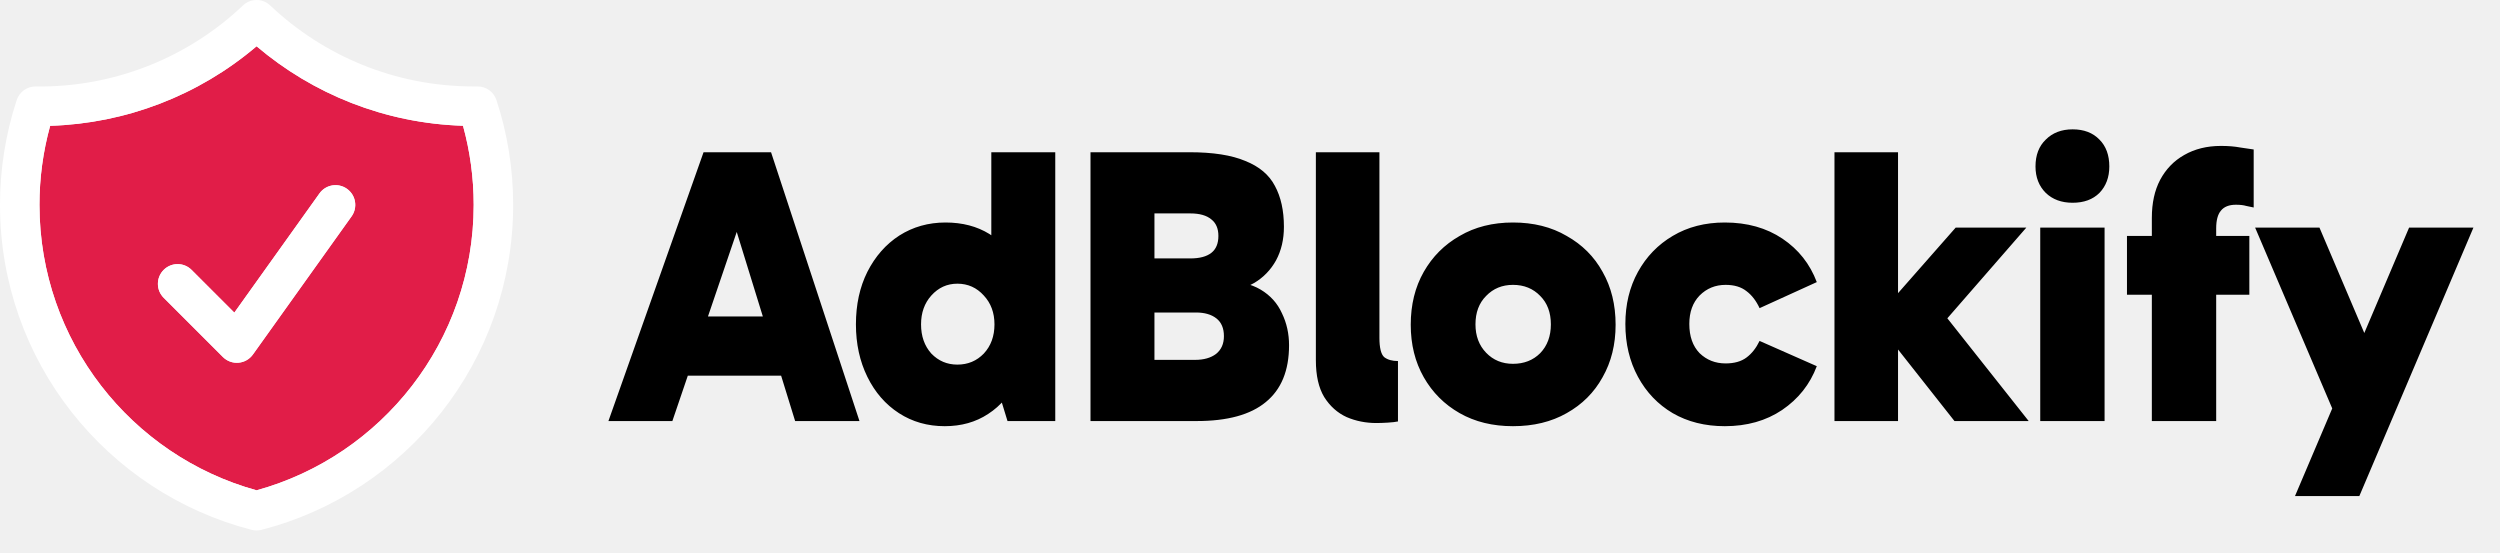
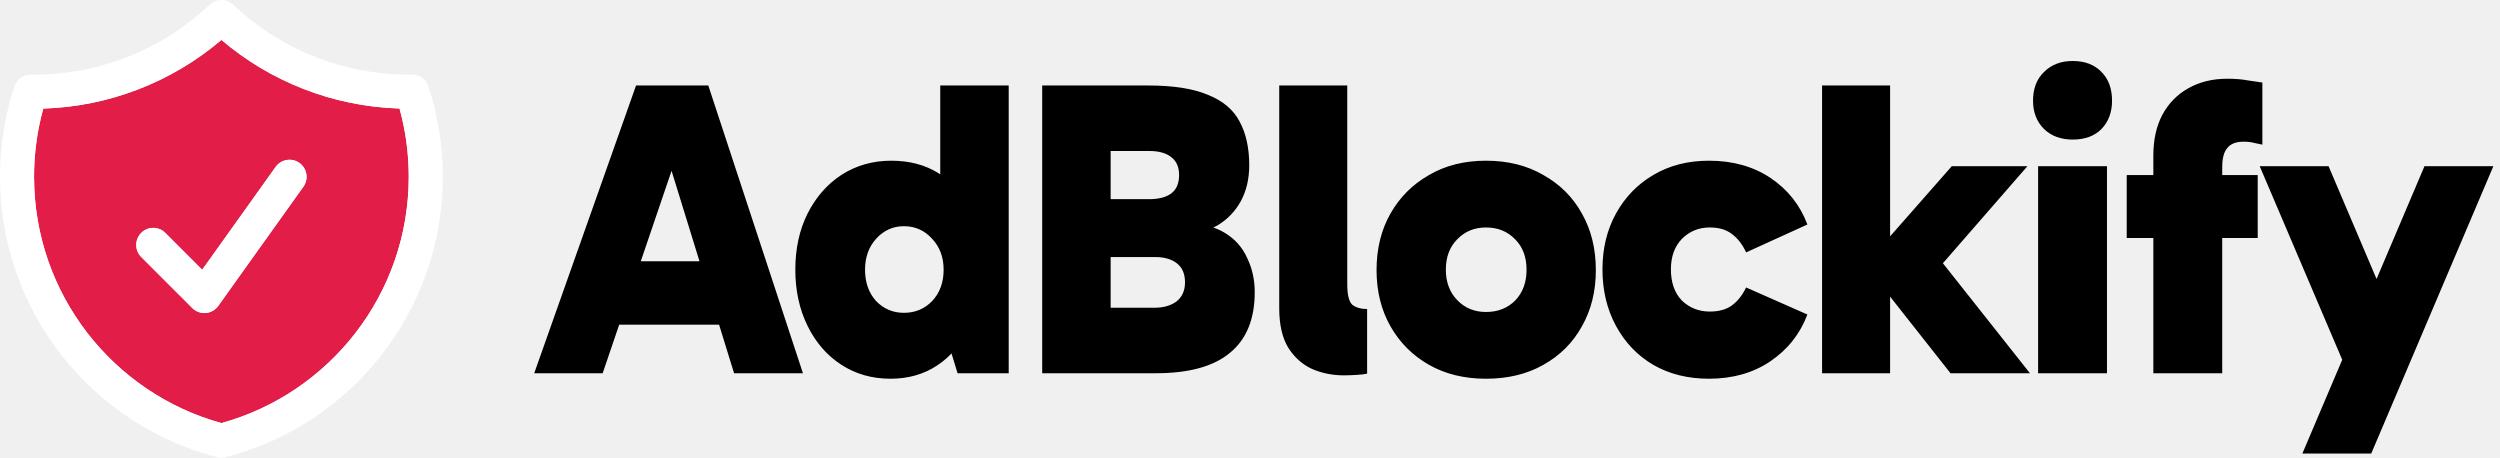
- <svg xmlns="http://www.w3.org/2000/svg" width="95" height="21" viewBox="0 0 95 21" fill="none">
-   <path fill-rule="evenodd" clip-rule="evenodd" d="M1.906 4.781C4.789 4.692 7.556 3.625 9.75 1.758C11.877 3.565 14.607 4.685 17.594 4.779C17.858 5.735 18 6.744 18 7.786C18 12.96 14.508 17.319 9.75 18.632C4.992 17.318 1.5 12.958 1.5 7.784C1.499 6.769 1.636 5.759 1.906 4.781ZM13.186 7.176C13.523 7.416 13.601 7.885 13.36 8.222L9.61 13.472C9.482 13.651 9.282 13.765 9.062 13.783C8.842 13.802 8.626 13.722 8.47 13.566L6.22 11.316C5.927 11.023 5.927 10.549 6.22 10.256C6.513 9.963 6.987 9.963 7.28 10.256L8.904 11.88L12.14 7.35C12.38 7.013 12.849 6.935 13.186 7.176Z" fill="#E11D48" />
-   <path fill-rule="evenodd" clip-rule="evenodd" d="M10.266 0.206C9.976 -0.069 9.523 -0.068 9.234 0.206C7.111 2.222 4.285 3.327 1.358 3.286C1.031 3.281 0.738 3.49 0.635 3.802C0.213 5.088 -0.001 6.432 3.67646e-06 7.785C3.67646e-06 13.727 4.064 18.718 9.563 20.134C9.686 20.166 9.814 20.166 9.937 20.134C15.436 18.719 19.5 13.729 19.5 7.786C19.5 6.395 19.277 5.055 18.864 3.801C18.763 3.493 18.476 3.285 18.152 3.285H18C15.003 3.285 12.282 2.116 10.266 0.206ZM1.906 4.781C4.789 4.692 7.556 3.625 9.75 1.758C11.877 3.565 14.607 4.685 17.594 4.779C17.858 5.735 18 6.744 18 7.786C18 12.96 14.508 17.319 9.75 18.632C4.992 17.318 1.5 12.958 1.5 7.784C1.499 6.769 1.636 5.759 1.906 4.781Z" fill="white" />
-   <path d="M13.36 8.222C13.601 7.885 13.523 7.416 13.186 7.176C12.849 6.935 12.38 7.013 12.14 7.35L8.904 11.88L7.28 10.256C6.987 9.963 6.513 9.963 6.22 10.256C5.927 10.549 5.927 11.023 6.22 11.316L8.47 13.566C8.626 13.722 8.842 13.802 9.062 13.783C9.282 13.765 9.482 13.651 9.61 13.472L13.36 8.222Z" fill="white" />
-   <path d="M25.46 12.025H30.02V14.275H25.46V12.025ZM23.12 16L26.735 5.785H29.3L32.66 16H30.215L27.575 7.45H28.46L25.55 16H23.12ZM35.9 16.195C35.25 16.195 34.67 16.03 34.16 15.7C33.65 15.37 33.25 14.91 32.96 14.32C32.67 13.73 32.525 13.065 32.525 12.325C32.525 11.575 32.67 10.91 32.96 10.33C33.26 9.74 33.665 9.28 34.175 8.95C34.695 8.62 35.28 8.455 35.93 8.455C36.57 8.455 37.125 8.6 37.595 8.89C38.065 9.18 38.43 9.615 38.69 10.195C38.95 10.765 39.08 11.475 39.08 12.325C39.08 13.125 38.945 13.815 38.675 14.395C38.405 14.975 38.03 15.42 37.55 15.73C37.08 16.04 36.53 16.195 35.9 16.195ZM36.38 13.855C36.78 13.855 37.115 13.715 37.385 13.435C37.655 13.145 37.79 12.775 37.79 12.325C37.79 11.885 37.655 11.52 37.385 11.23C37.115 10.93 36.78 10.78 36.38 10.78C35.99 10.78 35.66 10.93 35.39 11.23C35.13 11.52 35 11.885 35 12.325C35 12.775 35.13 13.145 35.39 13.435C35.66 13.715 35.99 13.855 36.38 13.855ZM38.285 16L37.67 13.99H37.805V10.825H37.67V5.785H40.1V16H38.285ZM41.439 16V5.785H45.204C46.094 5.785 46.799 5.895 47.319 6.115C47.849 6.325 48.224 6.64 48.444 7.06C48.674 7.48 48.789 8 48.789 8.62C48.789 9.1 48.689 9.525 48.489 9.895C48.289 10.255 48.014 10.54 47.664 10.75C47.314 10.95 46.909 11.05 46.449 11.05L46.479 10.675C47.059 10.675 47.534 10.785 47.904 11.005C48.274 11.225 48.544 11.525 48.714 11.905C48.894 12.275 48.984 12.68 48.984 13.12C48.984 14.08 48.689 14.8 48.099 15.28C47.519 15.76 46.644 16 45.474 16H41.439ZM43.869 6.97V14.71L43.029 13.675H45.414C45.744 13.675 46.009 13.6 46.209 13.45C46.409 13.29 46.509 13.065 46.509 12.775C46.509 12.475 46.414 12.25 46.224 12.1C46.034 11.95 45.774 11.875 45.444 11.875H43.029V9.82H45.234C45.584 9.82 45.849 9.75 46.029 9.61C46.209 9.47 46.299 9.255 46.299 8.965C46.299 8.685 46.209 8.475 46.029 8.335C45.849 8.185 45.584 8.11 45.234 8.11H43.074L43.869 6.97ZM52.298 16.075C51.898 16.075 51.523 16 51.173 15.85C50.823 15.69 50.538 15.435 50.318 15.085C50.108 14.735 50.003 14.27 50.003 13.69V5.785H52.418V12.835C52.418 13.215 52.478 13.46 52.598 13.57C52.728 13.67 52.903 13.72 53.123 13.72V16.015C53.033 16.035 52.903 16.05 52.733 16.06C52.573 16.07 52.428 16.075 52.298 16.075ZM57.493 16.195C56.723 16.195 56.048 16.03 55.468 15.7C54.888 15.37 54.433 14.915 54.103 14.335C53.773 13.755 53.608 13.09 53.608 12.34C53.608 11.58 53.773 10.91 54.103 10.33C54.433 9.75 54.888 9.295 55.468 8.965C56.048 8.625 56.723 8.455 57.493 8.455C58.273 8.455 58.953 8.625 59.533 8.965C60.123 9.295 60.578 9.75 60.898 10.33C61.228 10.91 61.393 11.58 61.393 12.34C61.393 13.09 61.228 13.755 60.898 14.335C60.578 14.915 60.123 15.37 59.533 15.7C58.953 16.03 58.273 16.195 57.493 16.195ZM57.493 13.825C57.913 13.825 58.258 13.69 58.528 13.42C58.798 13.14 58.933 12.775 58.933 12.325C58.933 11.875 58.798 11.515 58.528 11.245C58.258 10.965 57.913 10.825 57.493 10.825C57.083 10.825 56.743 10.965 56.473 11.245C56.203 11.515 56.068 11.875 56.068 12.325C56.068 12.765 56.203 13.125 56.473 13.405C56.743 13.685 57.083 13.825 57.493 13.825ZM65.543 16.195C64.793 16.195 64.133 16.03 63.563 15.7C63.004 15.37 62.563 14.91 62.243 14.32C61.923 13.73 61.764 13.06 61.764 12.31C61.764 11.57 61.923 10.91 62.243 10.33C62.563 9.75 63.004 9.295 63.563 8.965C64.133 8.625 64.793 8.455 65.543 8.455C66.394 8.455 67.124 8.66 67.734 9.07C68.344 9.48 68.778 10.03 69.038 10.72L66.864 11.71C66.734 11.43 66.569 11.215 66.368 11.065C66.168 10.905 65.903 10.825 65.573 10.825C65.183 10.825 64.853 10.96 64.584 11.23C64.323 11.5 64.194 11.86 64.194 12.31C64.194 12.78 64.323 13.15 64.584 13.42C64.853 13.68 65.183 13.81 65.573 13.81C65.903 13.81 66.168 13.735 66.368 13.585C66.569 13.435 66.734 13.225 66.864 12.955L69.038 13.915C68.778 14.605 68.338 15.16 67.719 15.58C67.109 15.99 66.383 16.195 65.543 16.195ZM71.36 12.31V12.01L74.315 8.65H77L73.76 12.37L73.73 11.755L77.09 16H74.27L71.36 12.31ZM69.71 5.785H72.125V16H69.71V5.785ZM79.974 16H77.529V8.65H79.974V16ZM77.349 6.325C77.349 5.895 77.479 5.555 77.739 5.305C77.999 5.045 78.339 4.915 78.759 4.915C79.189 4.915 79.529 5.045 79.779 5.305C80.029 5.555 80.154 5.895 80.154 6.325C80.154 6.735 80.029 7.07 79.779 7.33C79.529 7.58 79.189 7.705 78.759 7.705C78.339 7.705 77.999 7.58 77.739 7.33C77.479 7.07 77.349 6.735 77.349 6.325ZM81.77 16V8.275C81.77 7.715 81.875 7.235 82.085 6.835C82.305 6.425 82.61 6.11 83 5.89C83.4 5.66 83.865 5.545 84.395 5.545C84.675 5.545 84.92 5.565 85.13 5.605C85.35 5.635 85.52 5.66 85.64 5.68V7.885C85.56 7.865 85.465 7.845 85.355 7.825C85.255 7.795 85.125 7.78 84.965 7.78C84.705 7.78 84.515 7.855 84.395 8.005C84.275 8.145 84.215 8.37 84.215 8.68V16H81.77ZM85.475 11.2H80.825V8.965H85.475V11.2ZM88.65 15.58L85.695 8.65H88.14L91.005 15.385L88.65 15.58ZM87.21 18.85L91.545 8.65H93.99L89.655 18.85H87.21Z" fill="black" />
+ <svg xmlns="http://www.w3.org/2000/svg" width="710" height="130" viewBox="0 0 710 130" fill="none">
+   <path fill-rule="evenodd" clip-rule="evenodd" d="M12.293 30.834C30.885 30.262 48.727 23.38 62.881 11.336C76.598 22.988 94.198 30.215 113.462 30.818C115.169 36.986 116.083 43.489 116.083 50.212C116.083 83.579 93.56 111.692 62.879 120.158C32.197 111.686 9.674 83.569 9.674 50.202C9.668 43.652 10.551 37.137 12.293 30.834ZM85.037 46.276C87.21 47.829 87.714 50.85 86.161 53.024L61.977 86.881C61.151 88.038 59.857 88.773 58.44 88.89C57.023 89.007 55.627 88.495 54.621 87.49L40.111 72.98C38.222 71.091 38.222 68.028 40.111 66.139C42 64.251 45.062 64.251 46.951 66.139L57.424 76.612L78.29 47.401C79.842 45.227 82.863 44.724 85.037 46.276Z" fill="#E11D48" />
+   <path fill-rule="evenodd" clip-rule="evenodd" d="M66.205 1.326C64.338 -0.443 61.413 -0.442 59.548 1.329C45.861 14.327 27.634 21.456 8.761 21.192C6.646 21.163 4.757 22.51 4.098 24.52C1.377 32.81 -0.007 41.481 2.37097e-05 50.206C2.37097e-05 88.529 26.207 120.714 61.672 129.847C62.463 130.051 63.293 130.051 64.084 129.847C99.549 120.721 125.757 88.536 125.757 50.212C125.757 41.244 124.318 32.602 121.658 24.511C121.005 22.526 119.152 21.185 117.063 21.185H116.083C96.756 21.185 79.207 13.644 66.205 1.326ZM12.293 30.834C30.885 30.262 48.727 23.38 62.881 11.336C76.598 22.988 94.198 30.215 113.462 30.818C115.169 36.986 116.083 43.489 116.083 50.212C116.083 83.579 93.56 111.692 62.879 120.158C32.197 111.686 9.674 83.569 9.674 50.202C9.668 43.652 10.551 37.137 12.293 30.834Z" fill="white" />
+   <path d="M86.161 53.024C87.714 50.85 87.21 47.829 85.037 46.276C82.863 44.724 79.842 45.227 78.29 47.401L57.424 76.612L46.951 66.139C45.062 64.251 42 64.251 40.111 66.139C38.222 68.028 38.222 71.091 40.111 72.98L54.621 87.49C55.627 88.495 57.023 89.007 58.44 88.89C59.857 88.773 61.151 88.038 61.977 86.881L86.161 53.024Z" fill="white" />
+   <path d="M170.437 74.2H206.917V92.2H170.437V74.2ZM151.717 106L180.637 24.28H201.157L228.037 106H208.477L187.357 37.6H194.437L171.157 106H151.717ZM252.871 107.56C247.671 107.56 243.031 106.24 238.951 103.6C234.871 100.96 231.671 97.28 229.351 92.56C227.031 87.84 225.871 82.52 225.871 76.6C225.871 70.6 227.031 65.28 229.351 60.64C231.751 55.92 234.991 52.24 239.071 49.6C243.231 46.96 247.911 45.64 253.111 45.64C258.231 45.64 262.671 46.8 266.431 49.12C270.191 51.44 273.111 54.92 275.191 59.56C277.271 64.12 278.311 69.8 278.311 76.6C278.311 83 277.231 88.52 275.071 93.16C272.911 97.8 269.911 101.36 266.071 103.84C262.311 106.32 257.911 107.56 252.871 107.56ZM256.711 88.84C259.911 88.84 262.591 87.72 264.751 85.48C266.911 83.16 267.991 80.2 267.991 76.6C267.991 73.08 266.911 70.16 264.751 67.84C262.591 65.44 259.911 64.24 256.711 64.24C253.591 64.24 250.951 65.44 248.791 67.84C246.711 70.16 245.671 73.08 245.671 76.6C245.671 80.2 246.711 83.16 248.791 85.48C250.951 87.72 253.591 88.84 256.711 88.84ZM271.951 106L267.031 89.92H268.111V64.6H267.031V24.28H286.471V106H271.951ZM295.983 106V24.28H326.103C333.223 24.28 338.863 25.16 343.023 26.92C347.263 28.6 350.263 31.12 352.023 34.48C353.863 37.84 354.783 42 354.783 46.96C354.783 50.8 353.983 54.2 352.383 57.16C350.783 60.04 348.583 62.32 345.783 64C342.983 65.6 339.743 66.4 336.063 66.4L336.303 63.4C340.943 63.4 344.743 64.28 347.703 66.04C350.663 67.8 352.823 70.2 354.183 73.24C355.623 76.2 356.343 79.44 356.343 82.96C356.343 90.64 353.983 96.4 349.263 100.24C344.623 104.08 337.623 106 328.263 106H295.983ZM315.423 33.76V95.68L308.703 87.4H327.783C330.423 87.4 332.543 86.8 334.143 85.6C335.743 84.32 336.543 82.52 336.543 80.2C336.543 77.8 335.783 76 334.263 74.8C332.743 73.6 330.663 73 328.023 73H308.703V56.56H326.343C329.143 56.56 331.263 56 332.703 54.88C334.143 53.76 334.863 52.04 334.863 49.72C334.863 47.48 334.143 45.8 332.703 44.68C331.263 43.48 329.143 42.88 326.343 42.88H309.063L315.423 33.76ZM381.661 106.6C378.461 106.6 375.461 106 372.661 104.8C369.861 103.52 367.581 101.48 365.821 98.68C364.141 95.88 363.301 92.16 363.301 87.52V24.28H382.621V80.68C382.621 83.72 383.101 85.68 384.061 86.56C385.101 87.36 386.501 87.76 388.261 87.76V106.12C387.541 106.28 386.501 106.4 385.141 106.48C383.861 106.56 382.701 106.6 381.661 106.6ZM422.019 107.56C415.859 107.56 410.459 106.24 405.819 103.6C401.179 100.96 397.539 97.32 394.899 92.68C392.259 88.04 390.939 82.72 390.939 76.72C390.939 70.64 392.259 65.28 394.899 60.64C397.539 56 401.179 52.36 405.819 49.72C410.459 47 415.859 45.64 422.019 45.64C428.259 45.64 433.699 47 438.339 49.72C443.059 52.36 446.699 56 449.259 60.64C451.899 65.28 453.219 70.64 453.219 76.72C453.219 82.72 451.899 88.04 449.259 92.68C446.699 97.32 443.059 100.96 438.339 103.6C433.699 106.24 428.259 107.56 422.019 107.56ZM422.019 88.6C425.379 88.6 428.139 87.52 430.299 85.36C432.459 83.12 433.539 80.2 433.539 76.6C433.539 73 432.459 70.12 430.299 67.96C428.139 65.72 425.379 64.6 422.019 64.6C418.739 64.6 416.019 65.72 413.859 67.96C411.699 70.12 410.619 73 410.619 76.6C410.619 80.12 411.699 83 413.859 85.24C416.019 87.48 418.739 88.6 422.019 88.6ZM485.339 107.56C479.339 107.56 474.059 106.24 469.499 103.6C465.019 100.96 461.499 97.28 458.939 92.56C456.379 87.84 455.099 82.48 455.099 76.48C455.099 70.56 456.379 65.28 458.939 60.64C461.499 56 465.019 52.36 469.499 49.72C474.059 47 479.339 45.64 485.339 45.64C492.139 45.64 497.979 47.28 502.859 50.56C507.739 53.84 511.219 58.24 513.299 63.76L495.899 71.68C494.859 69.44 493.539 67.72 491.939 66.52C490.339 65.24 488.219 64.6 485.579 64.6C482.459 64.6 479.819 65.68 477.659 67.84C475.579 70 474.539 72.88 474.539 76.48C474.539 80.24 475.579 83.2 477.659 85.36C479.819 87.44 482.459 88.48 485.579 88.48C488.219 88.48 490.339 87.88 491.939 86.68C493.539 85.48 494.859 83.8 495.899 81.64L513.299 89.32C511.219 94.84 507.699 99.28 502.739 102.64C497.859 105.92 492.059 107.56 485.339 107.56ZM530.668 76.48V74.08L554.308 47.2H575.788L549.868 76.96L549.628 72.04L576.508 106H553.948L530.668 76.48ZM517.468 24.28H536.788V106H517.468V24.28ZM598.381 106H578.821V47.2H598.381V106ZM577.381 28.6C577.381 25.16 578.421 22.44 580.501 20.44C582.581 18.36 585.301 17.32 588.661 17.32C592.101 17.32 594.821 18.36 596.821 20.44C598.821 22.44 599.821 25.16 599.821 28.6C599.821 31.88 598.821 34.56 596.821 36.64C594.821 38.64 592.101 39.64 588.661 39.64C585.301 39.64 582.581 38.64 580.501 36.64C578.421 34.56 577.381 31.88 577.381 28.6ZM611.55 106V44.2C611.55 39.72 612.39 35.88 614.07 32.68C615.83 29.4 618.27 26.88 621.39 25.12C624.59 23.28 628.31 22.36 632.55 22.36C634.79 22.36 636.75 22.52 638.43 22.84C640.19 23.08 641.55 23.28 642.51 23.44V41.08C641.87 40.92 641.11 40.76 640.23 40.6C639.43 40.36 638.39 40.24 637.11 40.24C635.03 40.24 633.51 40.84 632.55 42.04C631.59 43.16 631.11 44.96 631.11 47.44V106H611.55ZM641.19 67.6H603.99V49.72H641.19V67.6ZM665.394 102.64L641.754 47.2H661.314L684.234 101.08L665.394 102.64ZM653.874 128.8L688.554 47.2H708.114L673.434 128.8H653.874Z" fill="black" />
</svg>
